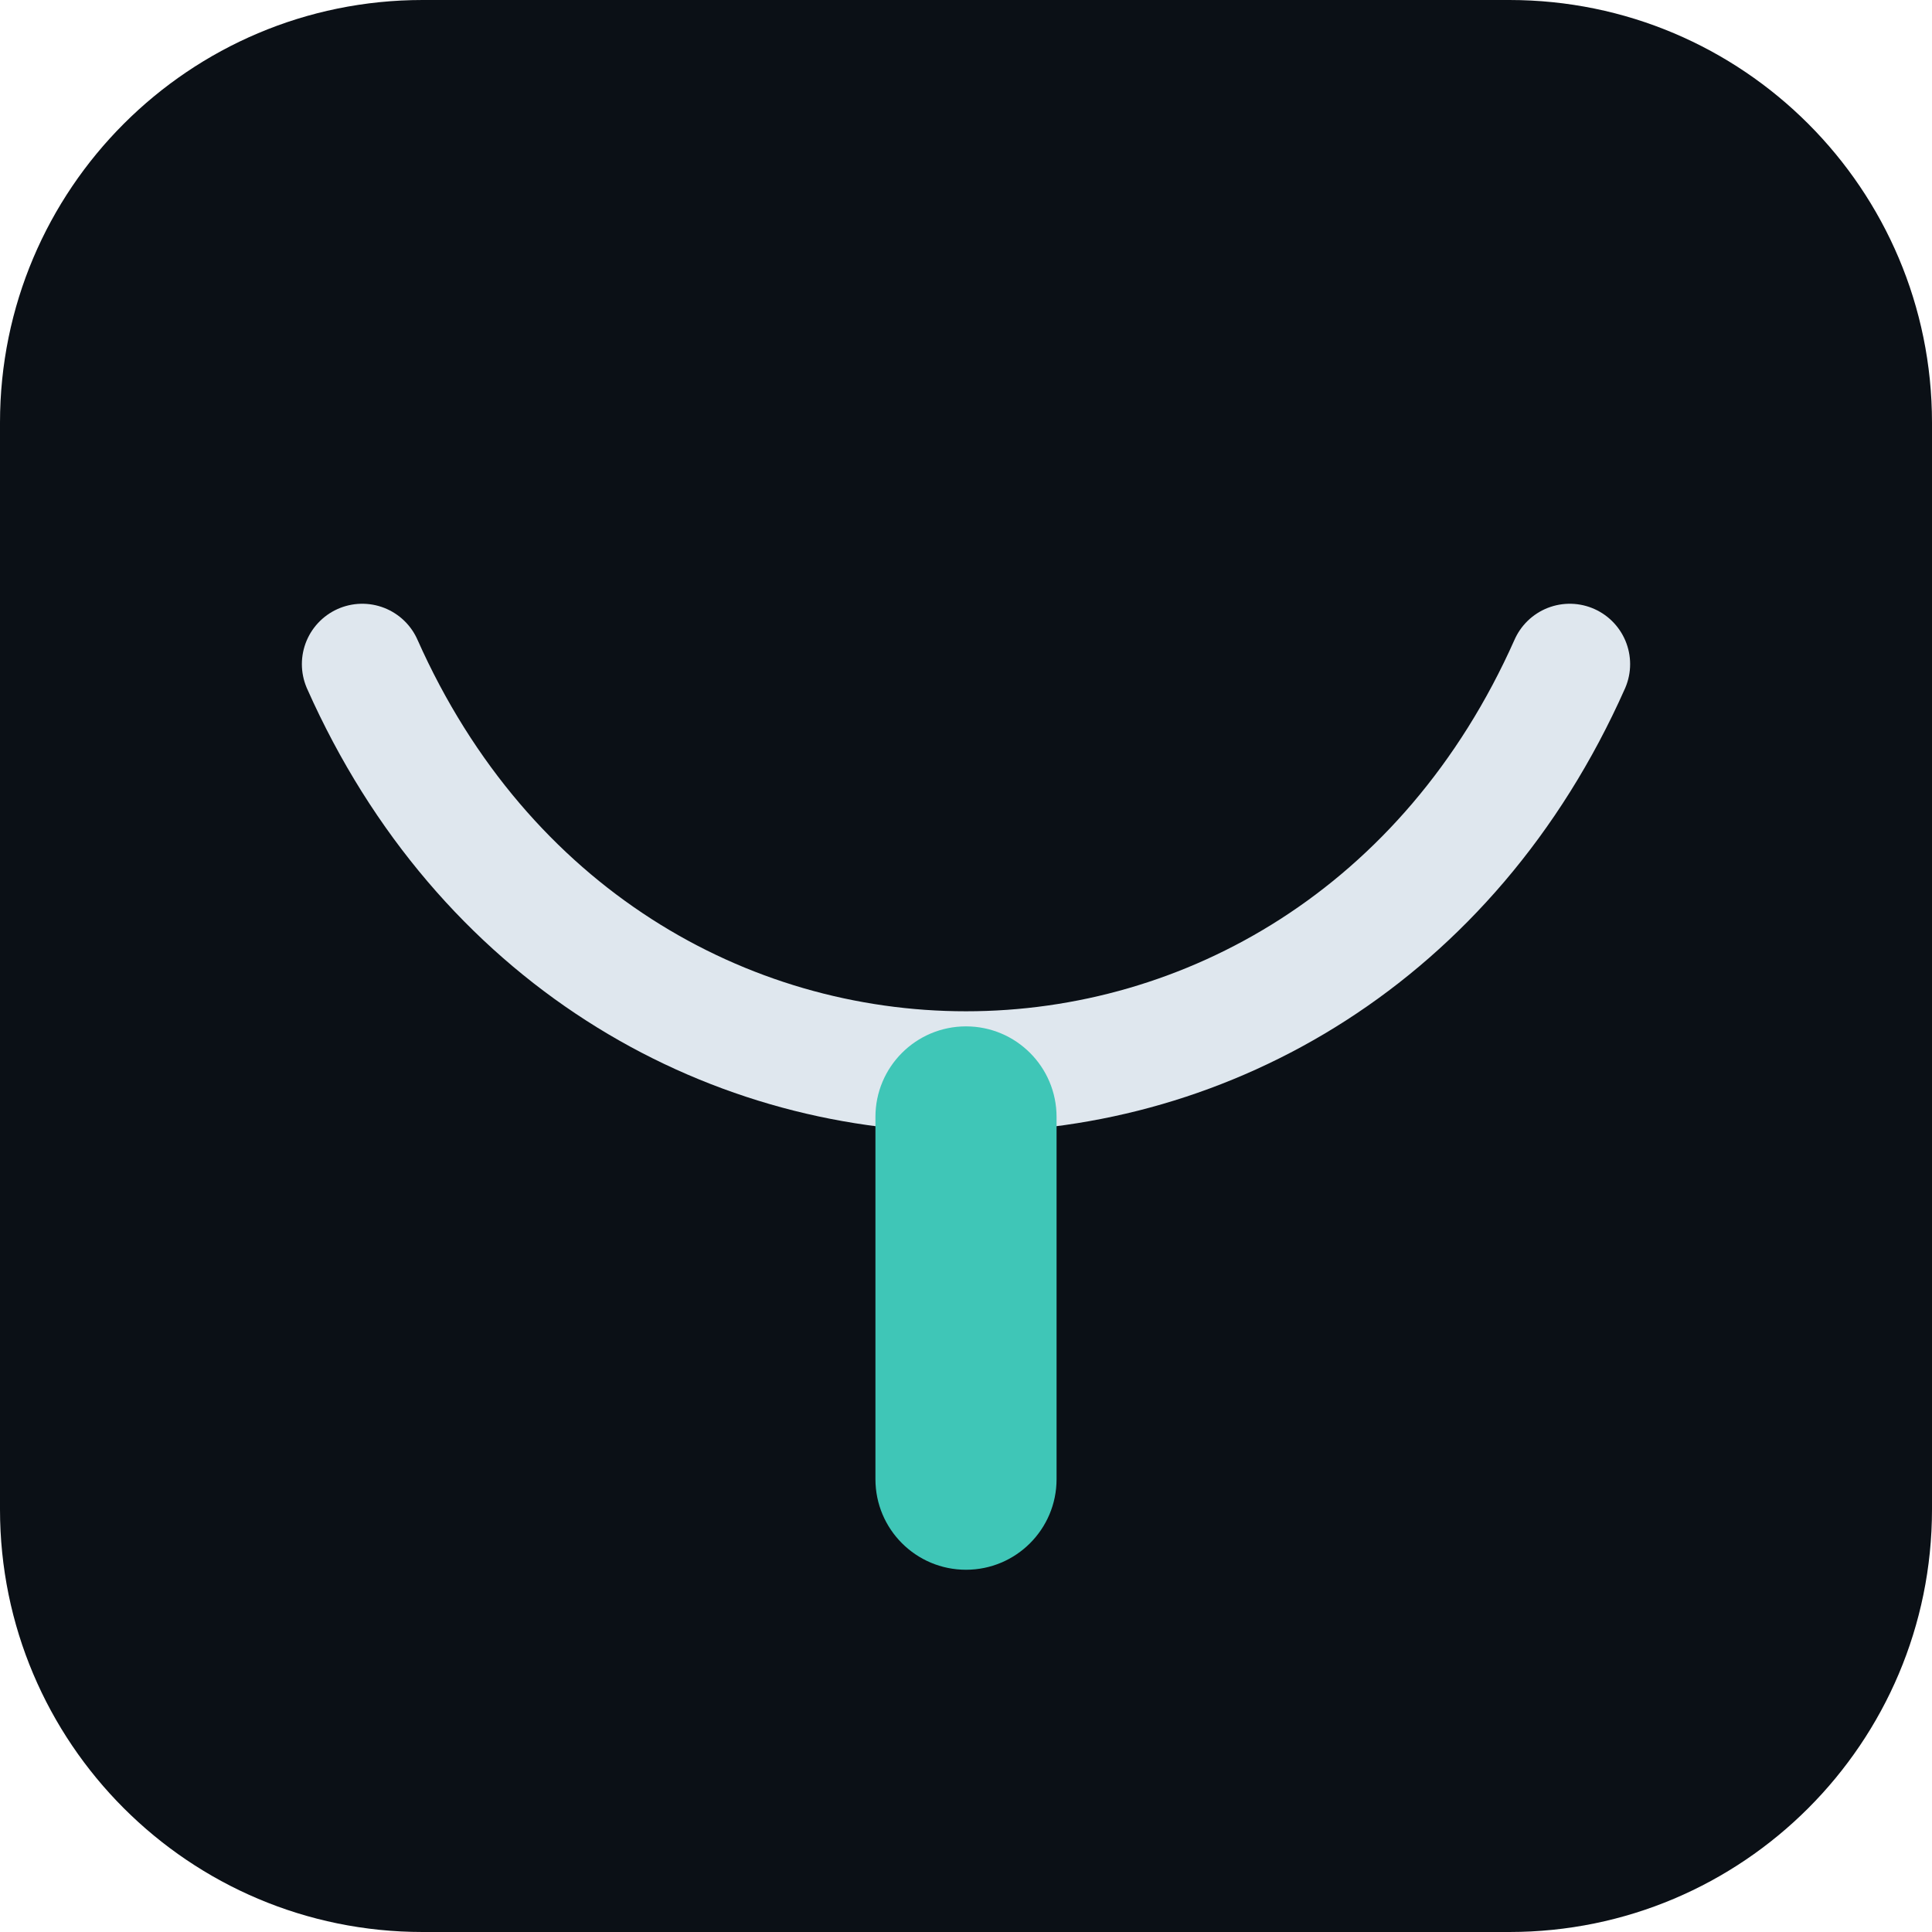
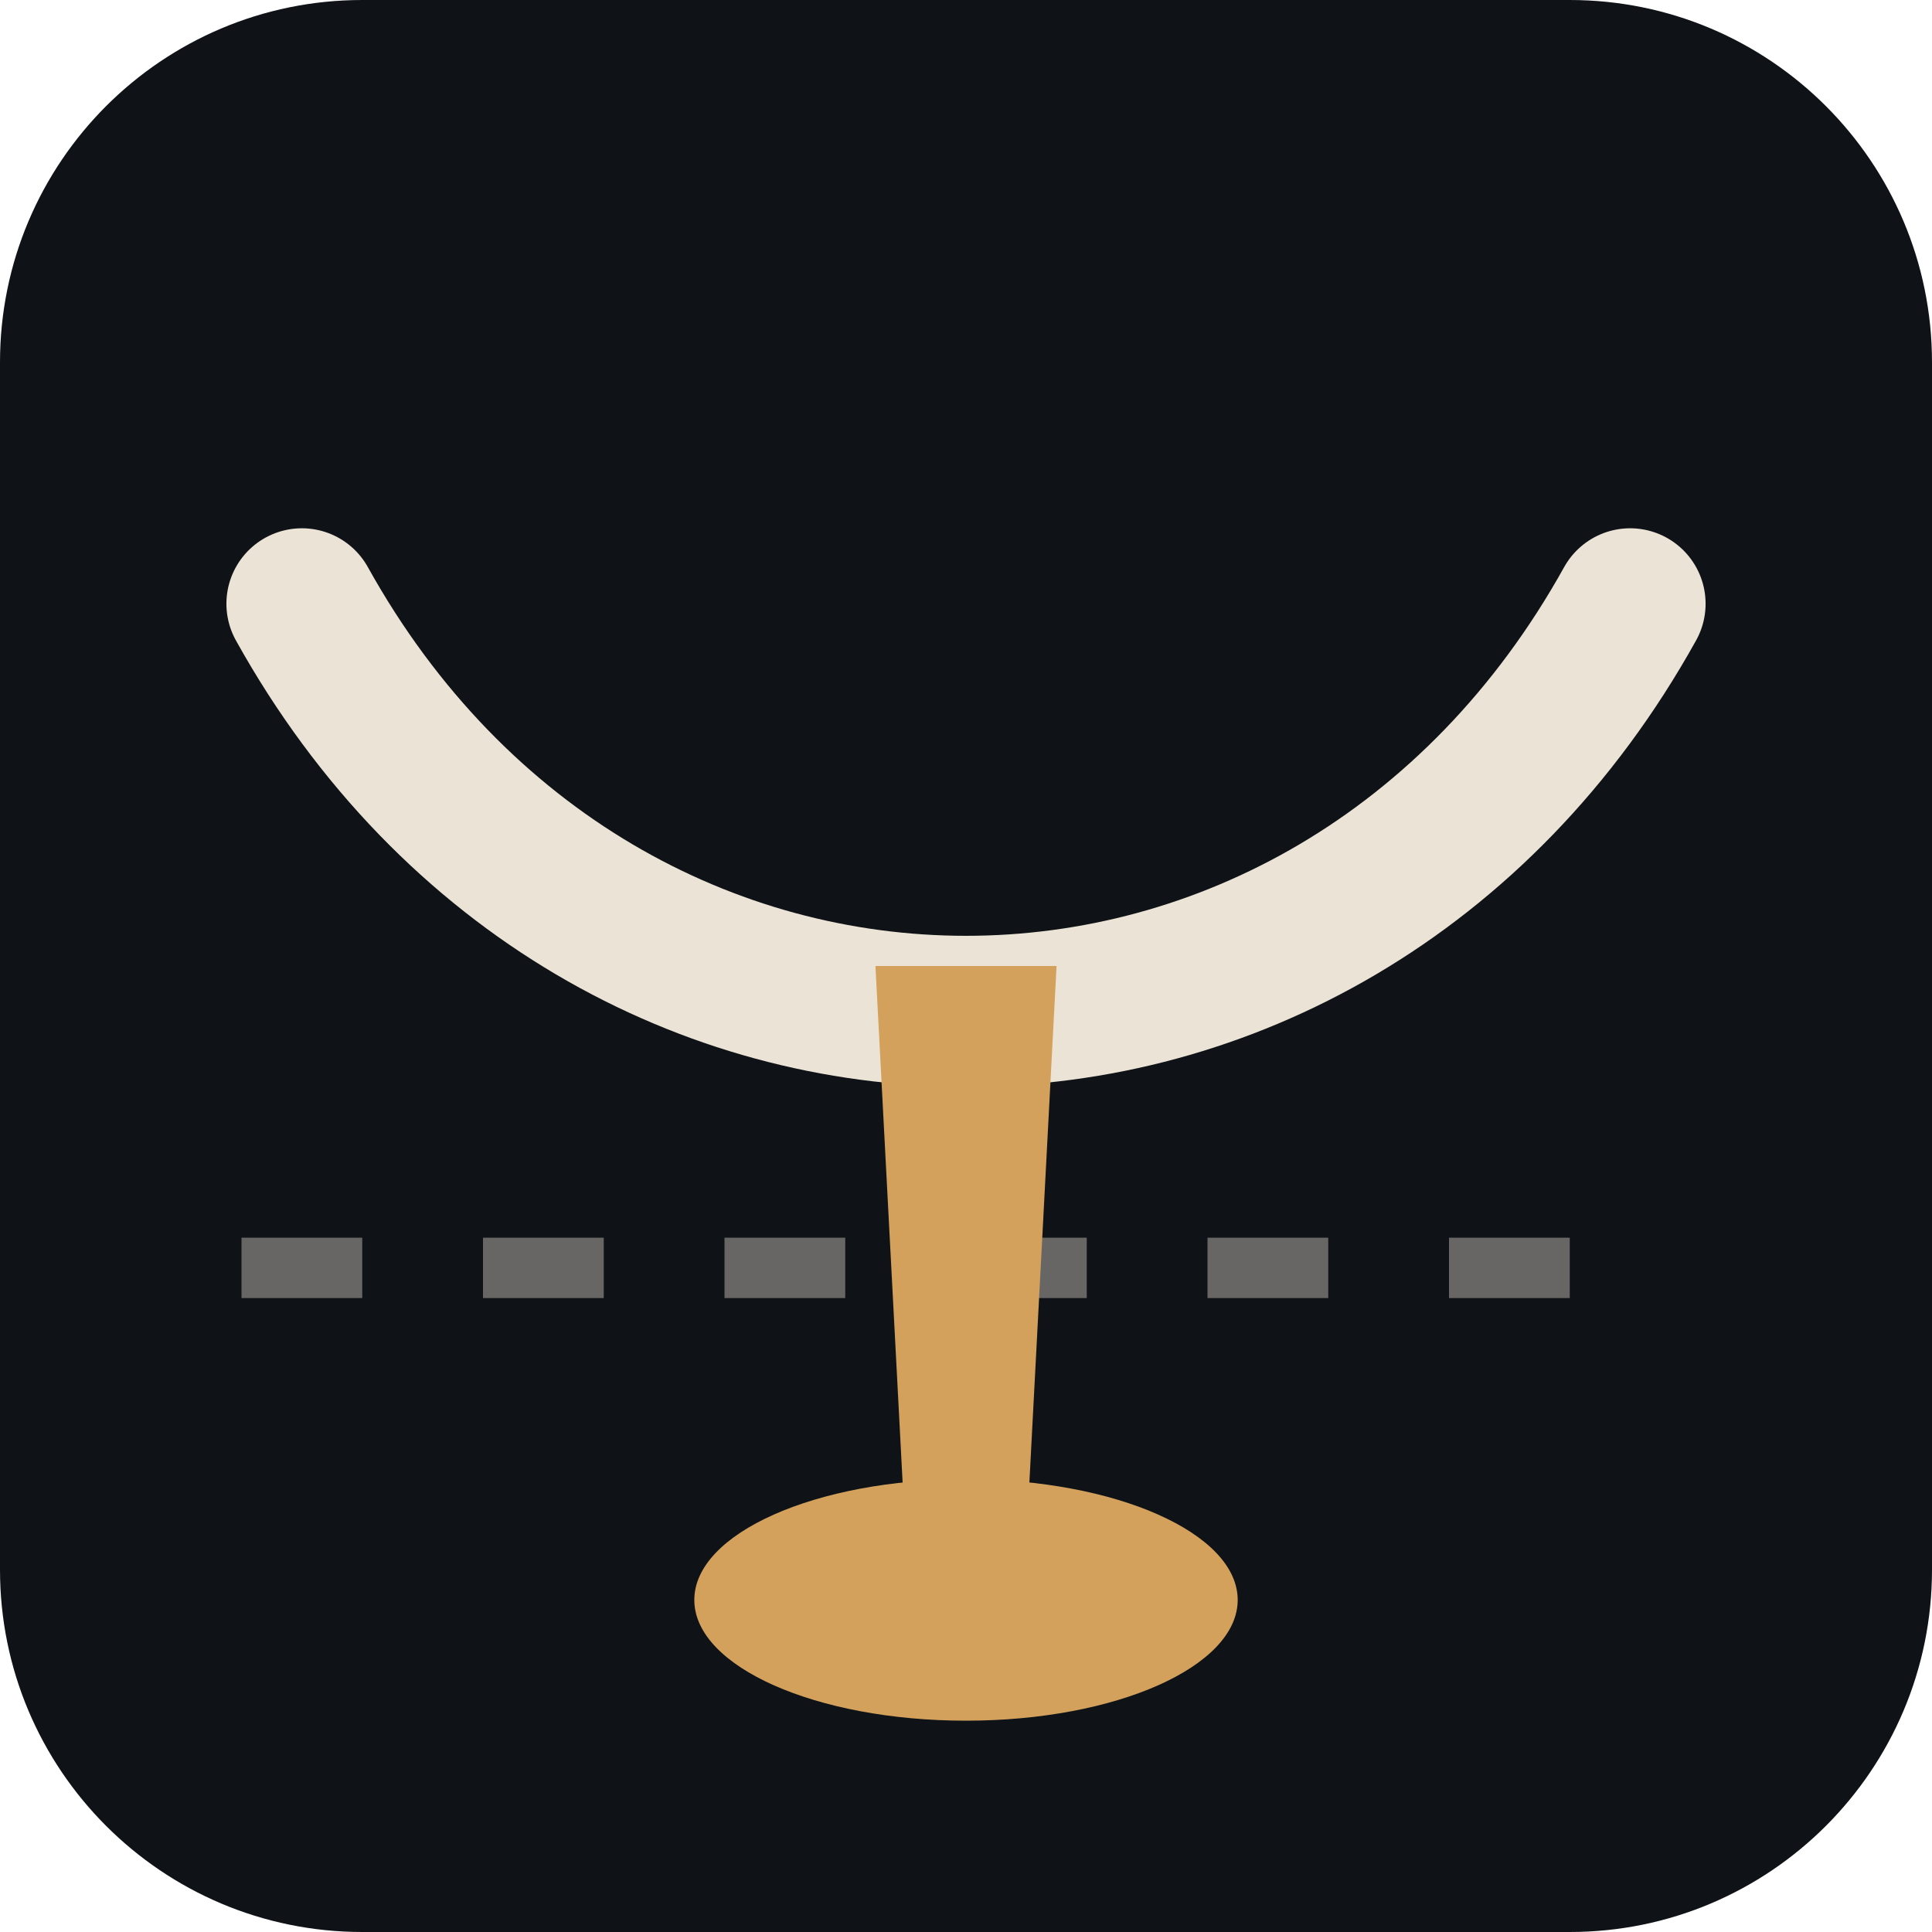
<svg xmlns="http://www.w3.org/2000/svg" viewBox="0 0 32 32">
-   <rect width="32" height="32" rx="7" fill="#0b1016" />
-   <path d="M6 11 C10 20, 22 20, 26 11" fill="none" stroke="#dfe7ee" stroke-width="2" stroke-linecap="round" />
-   <rect x="14.5" y="17" width="3" height="9" rx="1.5" fill="#3fc6b7" />
+   <rect width="32" height="32" rx="6" fill="#0f1317" />
+   <path d="M5 10 C10 19, 22 19, 27 10" fill="none" stroke="#ebe4d6" stroke-width="2.5" stroke-linecap="round" />
+   <path d="M4 21 H28" stroke="#ebe4d6" stroke-width="1" stroke-dasharray="2 2" opacity="0.4" />
+   <path d="M14.5 16 L 15 25.5 H 17 L 17.5 16 Z" fill="#d4a15c" />
+   <ellipse cx="16" cy="26.5" rx="4.5" ry="2" fill="#d4a15c" />
</svg>
